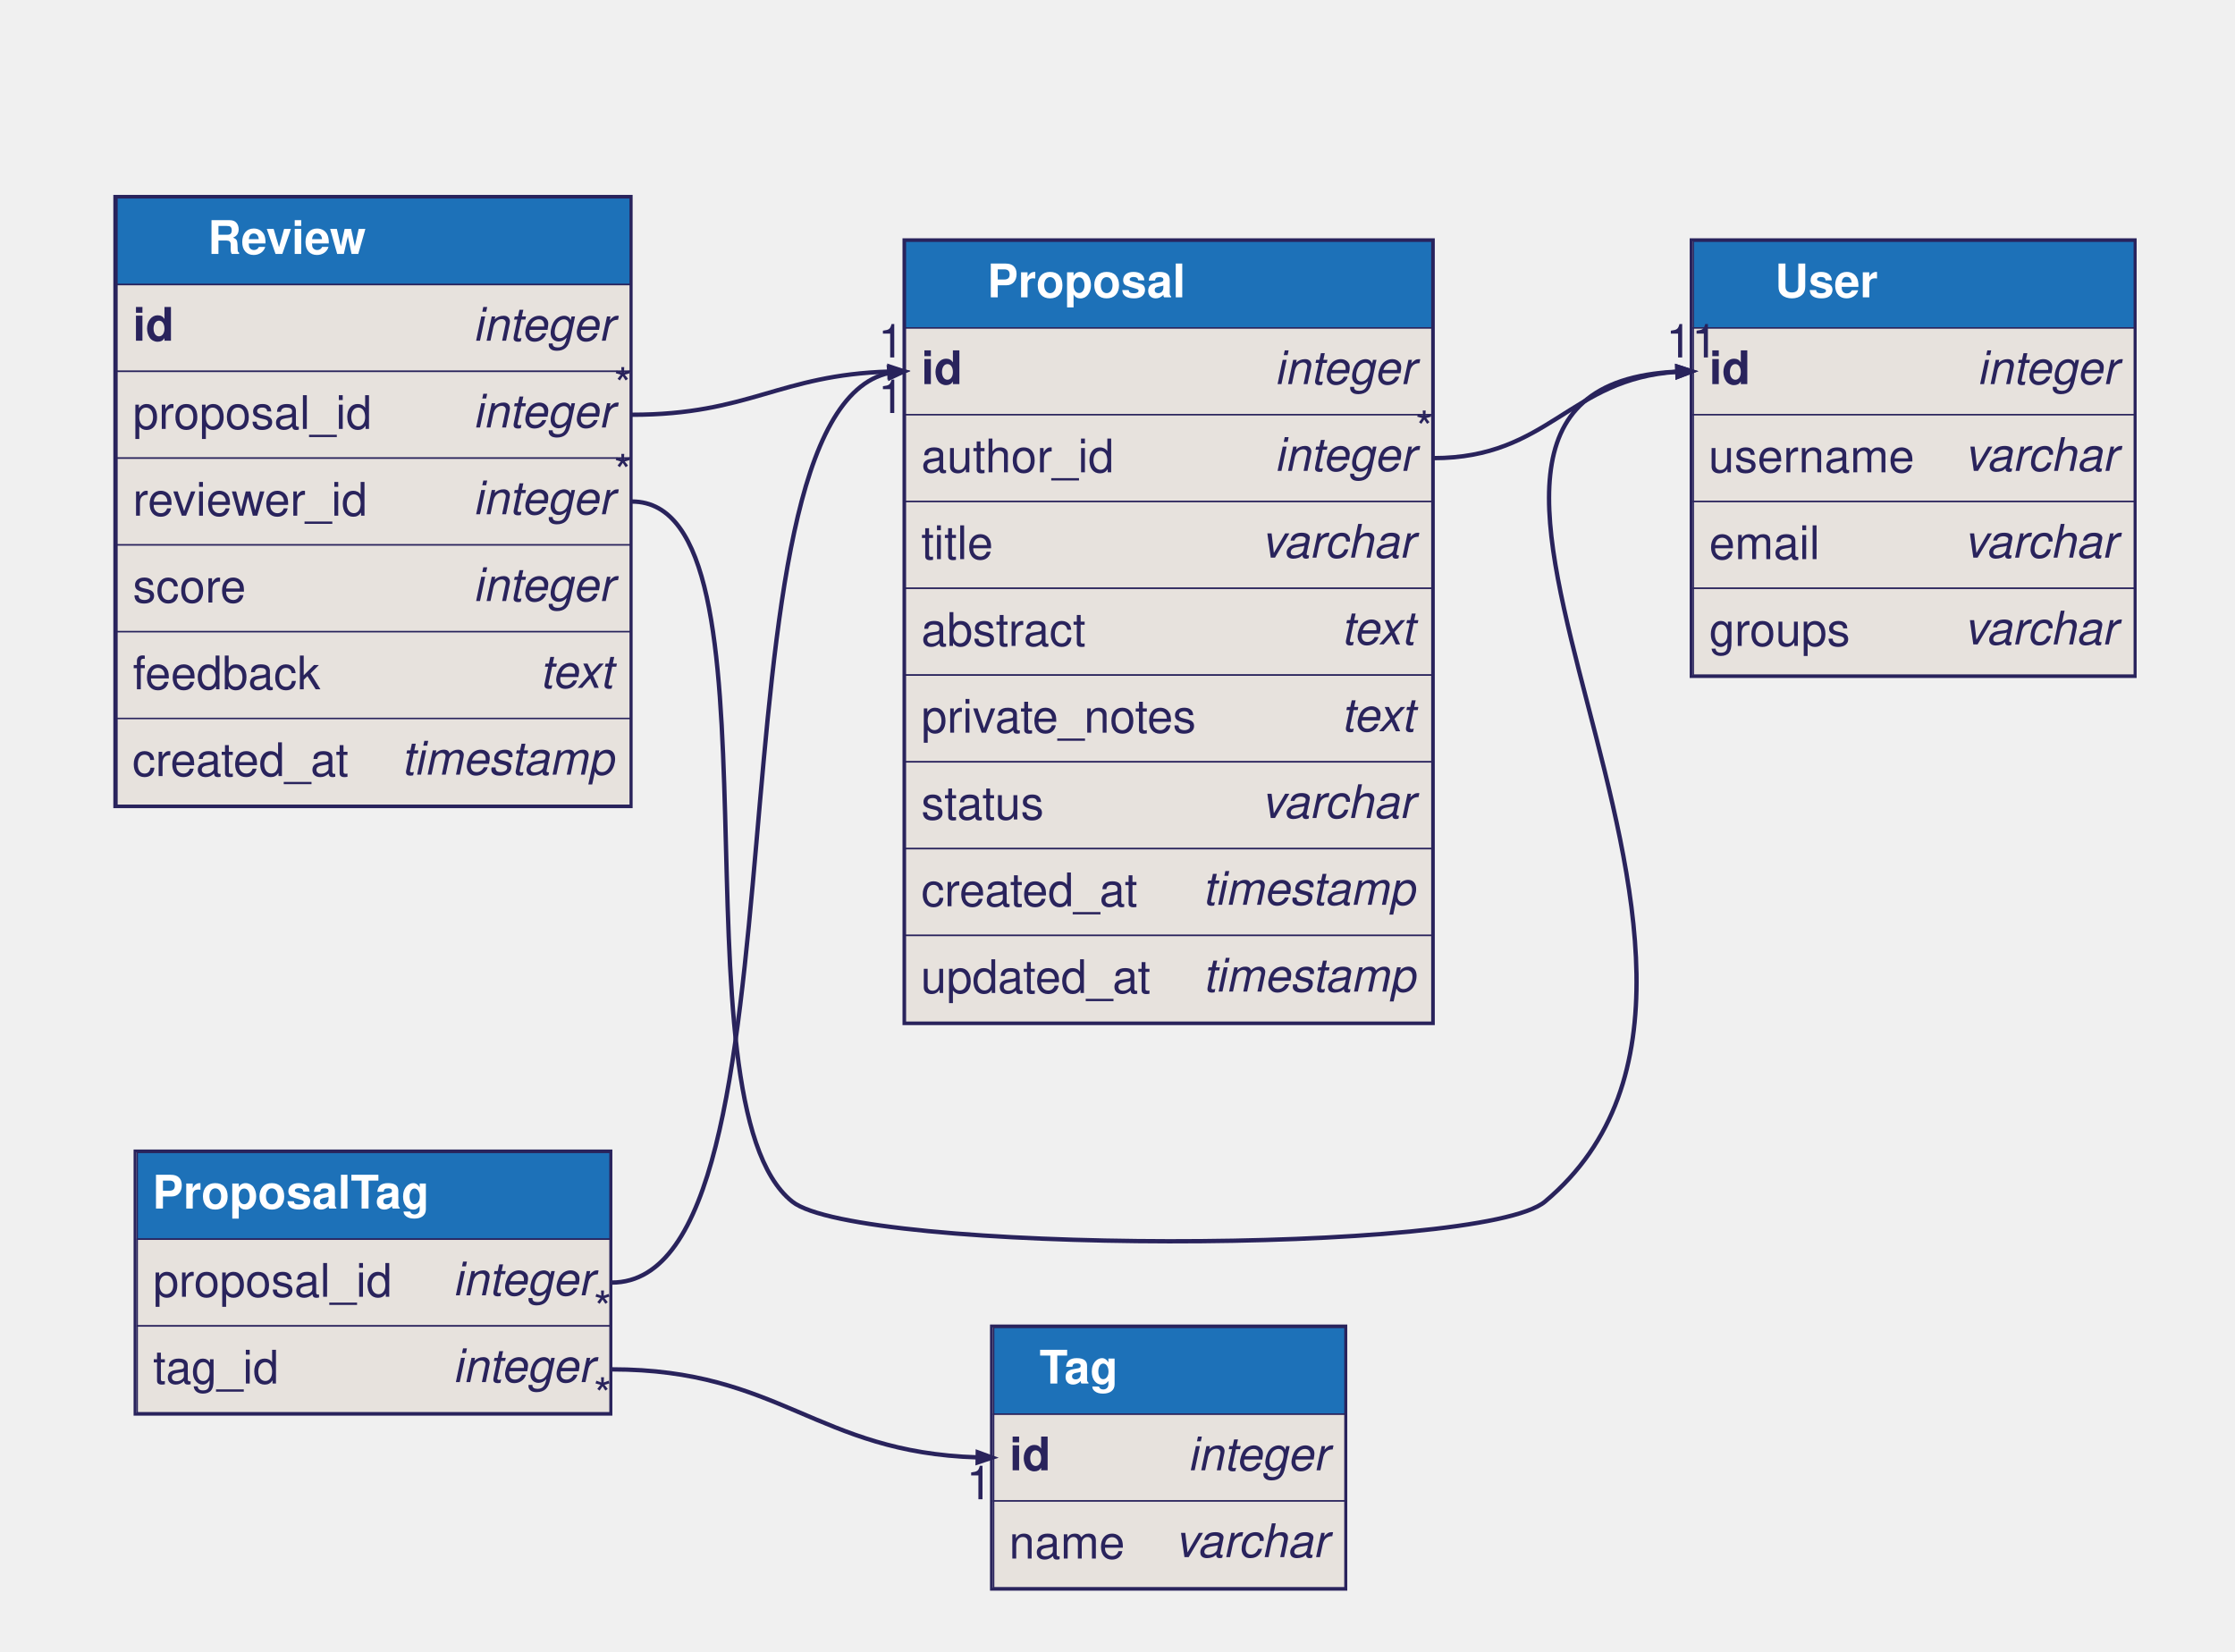
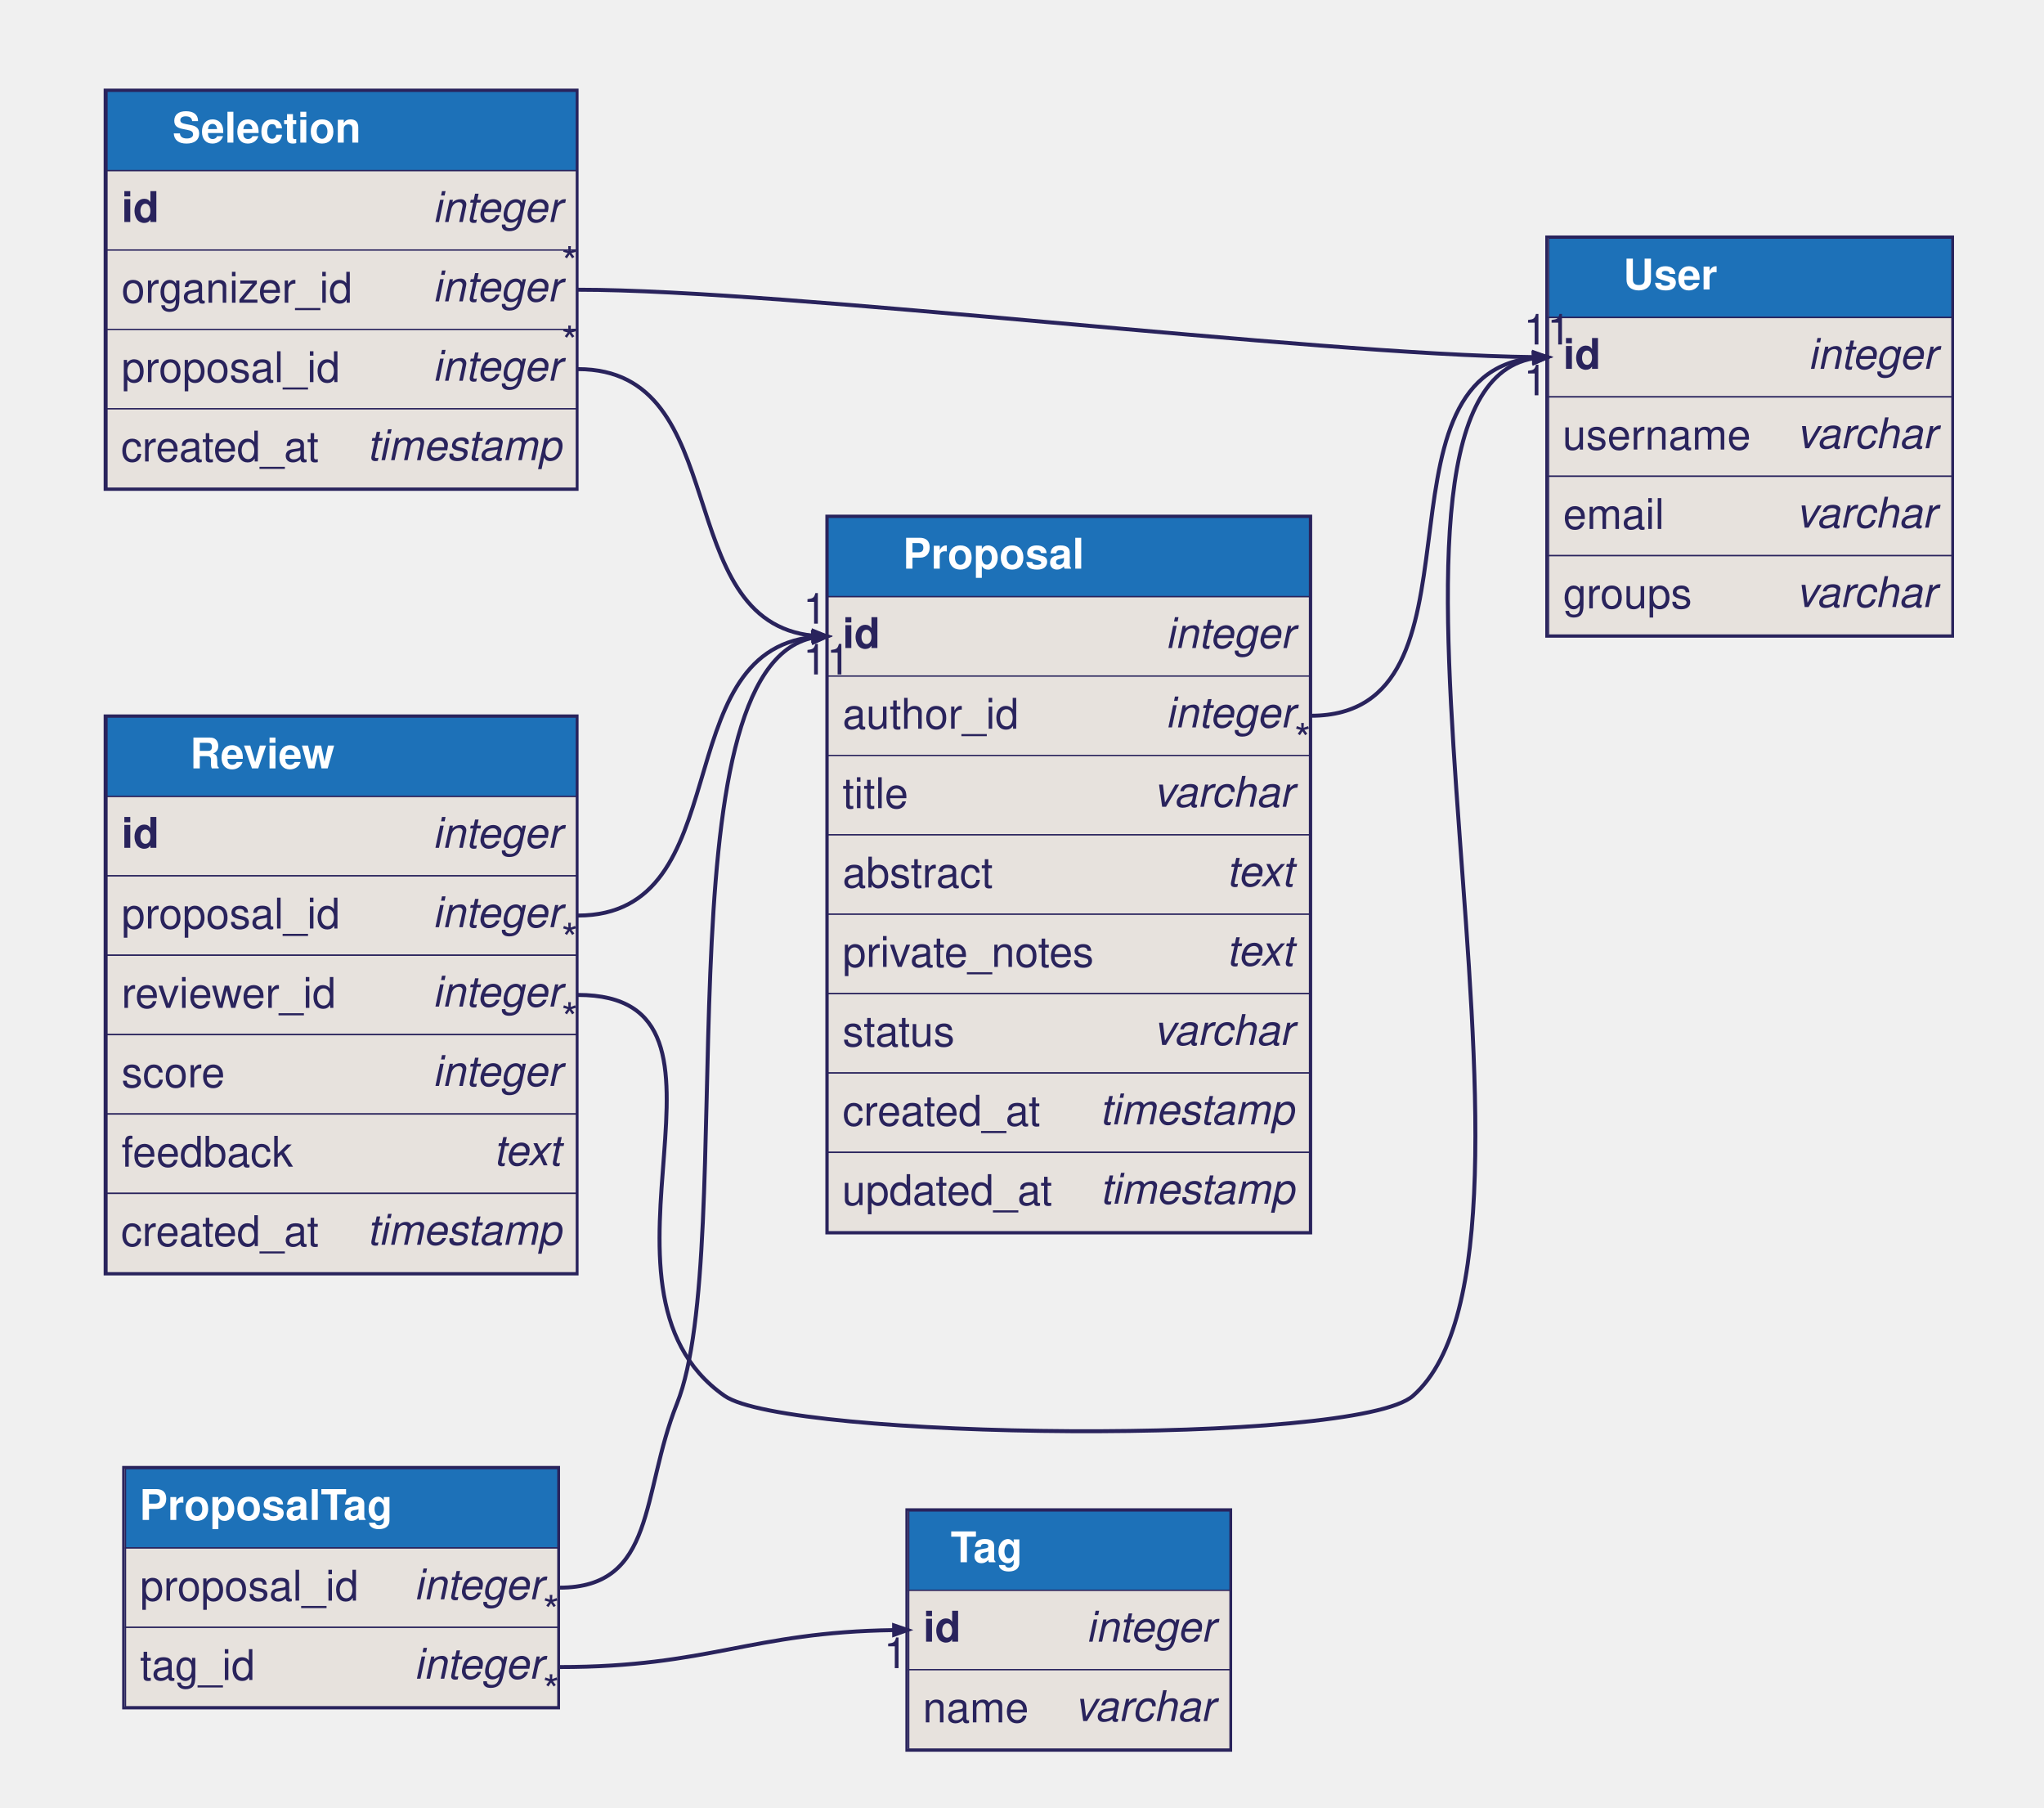
- <svg xmlns="http://www.w3.org/2000/svg" width="1545pt" height="1142pt" viewBox="0.00 0.00 1545.13 1141.62">
-   <g id="graph0" class="graph" transform="scale(1 1) rotate(0) translate(4 1137.62)">
+ <svg xmlns="http://www.w3.org/2000/svg" width="1545pt" height="1366pt" viewBox="0.00 0.00 1545.13 1366.07">
+   <g id="graph0" class="graph" transform="scale(1 1) rotate(0) translate(4 1362.07)">
    <g id="User" class="node">
-       <ellipse fill="none" stroke="black" stroke-width="0" cx="1318.63" cy="-821.11" rx="218.49" ry="214.92" />
-       <polygon fill="#1d71b8" stroke="transparent" points="1166.63,-911.11 1166.63,-971.11 1471.63,-971.11 1471.63,-911.11 1166.63,-911.11" />
-       <polygon fill="none" stroke="#29235c" points="1166.63,-911.11 1166.63,-971.11 1471.63,-971.11 1471.63,-911.11 1166.63,-911.11" />
-       <text text-anchor="start" x="1223.11" y="-932.31" font-family="Helvetica,sans-Serif" font-weight="bold" font-size="32.00" fill="#ffffff">       User       </text>
-       <polygon fill="#e7e2dd" stroke="transparent" points="1166.63,-851.11 1166.63,-911.11 1471.63,-911.11 1471.63,-851.11 1166.63,-851.11" />
-       <polygon fill="none" stroke="#29235c" points="1166.63,-851.11 1166.63,-911.11 1471.63,-911.11 1471.63,-851.11 1166.63,-851.11" />
-       <text text-anchor="start" x="1177.63" y="-872.31" font-family="Helvetica,sans-Serif" font-weight="bold" font-size="32.00" fill="#29235c">id</text>
-       <text text-anchor="start" x="1202.52" y="-872.31" font-family="Helvetica,sans-Serif" font-size="32.00" fill="#29235c">    </text>
-       <text text-anchor="start" x="1362.83" y="-872.31" font-family="Helvetica,sans-Serif" font-style="italic" font-size="32.00" fill="#29235c">integer</text>
-       <polygon fill="#e7e2dd" stroke="transparent" points="1166.63,-791.11 1166.63,-851.11 1471.63,-851.11 1471.63,-791.11 1166.63,-791.11" />
-       <polygon fill="none" stroke="#29235c" points="1166.63,-791.11 1166.63,-851.11 1471.63,-851.11 1471.63,-791.11 1166.63,-791.11" />
-       <text text-anchor="start" x="1177.22" y="-811.31" font-family="Helvetica,sans-Serif" font-size="32.00" fill="#29235c">username    </text>
-       <text text-anchor="start" x="1354.29" y="-812.31" font-family="Helvetica,sans-Serif" font-style="italic" font-size="32.00" fill="#29235c">varchar</text>
-       <polygon fill="#e7e2dd" stroke="transparent" points="1166.63,-731.11 1166.63,-791.11 1471.63,-791.11 1471.63,-731.11 1166.63,-731.11" />
-       <polygon fill="none" stroke="#29235c" points="1166.63,-731.11 1166.63,-791.11 1471.63,-791.11 1471.63,-731.11 1166.63,-731.11" />
-       <text text-anchor="start" x="1177.63" y="-751.31" font-family="Helvetica,sans-Serif" font-size="32.00" fill="#29235c">email    </text>
-       <text text-anchor="start" x="1353.96" y="-752.31" font-family="Helvetica,sans-Serif" font-style="italic" font-size="32.00" fill="#29235c">varchar</text>
-       <polygon fill="#e7e2dd" stroke="transparent" points="1166.63,-671.11 1166.63,-731.11 1471.63,-731.11 1471.63,-671.11 1166.63,-671.11" />
-       <polygon fill="none" stroke="#29235c" points="1166.63,-671.11 1166.63,-731.11 1471.63,-731.11 1471.63,-671.11 1166.63,-671.11" />
-       <text text-anchor="start" x="1177.63" y="-691.31" font-family="Helvetica,sans-Serif" font-size="32.00" fill="#29235c">groups    </text>
-       <text text-anchor="start" x="1353.96" y="-692.31" font-family="Helvetica,sans-Serif" font-style="italic" font-size="32.00" fill="#29235c">varchar</text>
-       <polygon fill="none" stroke="#29235c" stroke-width="2" points="1165.13,-670.11 1165.13,-972.11 1472.13,-972.11 1472.13,-670.11 1165.13,-670.11" />
+       <ellipse fill="none" stroke="black" stroke-width="0" cx="1318.63" cy="-1032.11" rx="218.49" ry="214.92" />
+       <polygon fill="#1d71b8" stroke="transparent" points="1166.63,-1122.11 1166.63,-1182.11 1471.63,-1182.11 1471.63,-1122.11 1166.63,-1122.11" />
+       <polygon fill="none" stroke="#29235c" points="1166.63,-1122.11 1166.63,-1182.11 1471.63,-1182.11 1471.63,-1122.11 1166.63,-1122.11" />
+       <text text-anchor="start" x="1223.11" y="-1143.31" font-family="Helvetica,sans-Serif" font-weight="bold" font-size="32.00" fill="#ffffff">       User       </text>
+       <polygon fill="#e7e2dd" stroke="transparent" points="1166.63,-1062.11 1166.63,-1122.11 1471.63,-1122.11 1471.63,-1062.11 1166.63,-1062.11" />
+       <polygon fill="none" stroke="#29235c" points="1166.63,-1062.11 1166.63,-1122.11 1471.63,-1122.11 1471.63,-1062.11 1166.63,-1062.11" />
+       <text text-anchor="start" x="1177.63" y="-1083.31" font-family="Helvetica,sans-Serif" font-weight="bold" font-size="32.00" fill="#29235c">id</text>
+       <text text-anchor="start" x="1202.52" y="-1083.31" font-family="Helvetica,sans-Serif" font-size="32.00" fill="#29235c">    </text>
+       <text text-anchor="start" x="1362.83" y="-1083.31" font-family="Helvetica,sans-Serif" font-style="italic" font-size="32.00" fill="#29235c">integer</text>
+       <polygon fill="#e7e2dd" stroke="transparent" points="1166.63,-1002.11 1166.63,-1062.11 1471.63,-1062.11 1471.63,-1002.11 1166.63,-1002.11" />
+       <polygon fill="none" stroke="#29235c" points="1166.63,-1002.11 1166.63,-1062.11 1471.63,-1062.11 1471.63,-1002.11 1166.63,-1002.11" />
+       <text text-anchor="start" x="1177.22" y="-1022.31" font-family="Helvetica,sans-Serif" font-size="32.00" fill="#29235c">username    </text>
+       <text text-anchor="start" x="1354.29" y="-1023.31" font-family="Helvetica,sans-Serif" font-style="italic" font-size="32.00" fill="#29235c">varchar</text>
+       <polygon fill="#e7e2dd" stroke="transparent" points="1166.63,-942.11 1166.63,-1002.11 1471.63,-1002.11 1471.63,-942.11 1166.63,-942.11" />
+       <polygon fill="none" stroke="#29235c" points="1166.63,-942.11 1166.63,-1002.11 1471.63,-1002.11 1471.63,-942.11 1166.63,-942.11" />
+       <text text-anchor="start" x="1177.63" y="-962.31" font-family="Helvetica,sans-Serif" font-size="32.00" fill="#29235c">email    </text>
+       <text text-anchor="start" x="1353.96" y="-963.31" font-family="Helvetica,sans-Serif" font-style="italic" font-size="32.00" fill="#29235c">varchar</text>
+       <polygon fill="#e7e2dd" stroke="transparent" points="1166.63,-882.11 1166.63,-942.11 1471.63,-942.11 1471.63,-882.11 1166.63,-882.11" />
+       <polygon fill="none" stroke="#29235c" points="1166.63,-882.11 1166.63,-942.11 1471.63,-942.11 1471.63,-882.11 1166.63,-882.11" />
+       <text text-anchor="start" x="1177.63" y="-902.31" font-family="Helvetica,sans-Serif" font-size="32.00" fill="#29235c">groups    </text>
+       <text text-anchor="start" x="1353.96" y="-903.31" font-family="Helvetica,sans-Serif" font-style="italic" font-size="32.00" fill="#29235c">varchar</text>
+       <polygon fill="none" stroke="#29235c" stroke-width="2" points="1165.13,-881.11 1165.13,-1183.11 1472.13,-1183.11 1472.13,-881.11 1165.13,-881.11" />
    </g>
    <g id="Tag" class="node">
      <ellipse fill="none" stroke="black" stroke-width="0" cx="803.92" cy="-130.11" rx="174.81" ry="130.22" />
      <polygon fill="#1d71b8" stroke="transparent" points="682.92,-160.11 682.92,-220.11 925.92,-220.11 925.92,-160.11 682.92,-160.11" />
      <polygon fill="none" stroke="#29235c" points="682.92,-160.11 682.92,-220.11 925.92,-220.11 925.92,-160.11 682.92,-160.11" />
      <text text-anchor="start" x="714.61" y="-181.31" font-family="Helvetica,sans-Serif" font-weight="bold" font-size="32.00" fill="#ffffff">       Tag       </text>
      <polygon fill="#e7e2dd" stroke="transparent" points="682.92,-100.11 682.92,-160.11 925.92,-160.11 925.92,-100.11 682.92,-100.11" />
      <polygon fill="none" stroke="#29235c" points="682.92,-100.11 682.92,-160.11 925.92,-160.11 925.92,-100.11 682.92,-100.11" />
      <text text-anchor="start" x="693.92" y="-121.31" font-family="Helvetica,sans-Serif" font-weight="bold" font-size="32.00" fill="#29235c">id</text>
      <text text-anchor="start" x="718.81" y="-121.31" font-family="Helvetica,sans-Serif" font-size="32.00" fill="#29235c">    </text>
      <text text-anchor="start" x="817.12" y="-121.31" font-family="Helvetica,sans-Serif" font-style="italic" font-size="32.00" fill="#29235c">integer</text>
      <polygon fill="#e7e2dd" stroke="transparent" points="682.92,-40.11 682.92,-100.11 925.92,-100.11 925.92,-40.11 682.92,-40.11" />
      <polygon fill="none" stroke="#29235c" points="682.92,-40.11 682.92,-100.11 925.92,-100.11 925.92,-40.11 682.92,-40.11" />
      <text text-anchor="start" x="693.62" y="-60.31" font-family="Helvetica,sans-Serif" font-size="32.00" fill="#29235c">name    </text>
      <text text-anchor="start" x="808.58" y="-61.31" font-family="Helvetica,sans-Serif" font-style="italic" font-size="32.00" fill="#29235c">varchar</text>
      <polygon fill="none" stroke="#29235c" stroke-width="2" points="681.42,-39.11 681.42,-221.11 926.42,-221.11 926.42,-39.11 681.42,-39.11" />
    </g>
    <g id="Proposal" class="node">
      <ellipse fill="none" stroke="black" stroke-width="0" cx="803.92" cy="-701.11" rx="260.43" ry="384.83" />
      <polygon fill="#1d71b8" stroke="transparent" points="621.92,-911.11 621.92,-971.11 985.92,-971.11 985.92,-911.11 621.92,-911.11" />
      <polygon fill="none" stroke="#29235c" points="621.92,-911.11 621.92,-971.11 985.92,-971.11 985.92,-911.11 621.92,-911.11" />
      <text text-anchor="start" x="678.54" y="-932.31" font-family="Helvetica,sans-Serif" font-weight="bold" font-size="32.00" fill="#ffffff">       Proposal       </text>
      <polygon fill="#e7e2dd" stroke="transparent" points="621.92,-851.11 621.92,-911.11 985.92,-911.11 985.92,-851.11 621.92,-851.11" />
      <polygon fill="none" stroke="#29235c" points="621.92,-851.11 621.92,-911.11 985.92,-911.11 985.92,-851.11 621.92,-851.11" />
      <text text-anchor="start" x="632.92" y="-872.31" font-family="Helvetica,sans-Serif" font-weight="bold" font-size="32.00" fill="#29235c">id</text>
      <text text-anchor="start" x="657.81" y="-872.31" font-family="Helvetica,sans-Serif" font-size="32.00" fill="#29235c">    </text>
      <text text-anchor="start" x="877.12" y="-872.31" font-family="Helvetica,sans-Serif" font-style="italic" font-size="32.00" fill="#29235c">integer</text>
      <polygon fill="#e7e2dd" stroke="transparent" points="621.92,-791.11 621.92,-851.11 985.92,-851.11 985.92,-791.11 621.92,-791.11" />
      <polygon fill="none" stroke="#29235c" points="621.92,-791.11 621.92,-851.11 985.92,-851.11 985.92,-791.11 621.92,-791.11" />
      <text text-anchor="start" x="632.92" y="-811.31" font-family="Helvetica,sans-Serif" font-size="32.00" fill="#29235c">author_id    </text>
      <text text-anchor="start" x="877.12" y="-812.31" font-family="Helvetica,sans-Serif" font-style="italic" font-size="32.00" fill="#29235c">integer</text>
      <polygon fill="#e7e2dd" stroke="transparent" points="621.92,-731.11 621.92,-791.11 985.92,-791.11 985.92,-731.11 621.92,-731.11" />
      <polygon fill="none" stroke="#29235c" points="621.92,-731.11 621.92,-791.11 985.92,-791.11 985.92,-731.11 621.92,-731.11" />
      <text text-anchor="start" x="632.92" y="-751.31" font-family="Helvetica,sans-Serif" font-size="32.00" fill="#29235c">title    </text>
      <text text-anchor="start" x="868.25" y="-752.31" font-family="Helvetica,sans-Serif" font-style="italic" font-size="32.00" fill="#29235c">varchar</text>
      <polygon fill="#e7e2dd" stroke="transparent" points="621.92,-671.11 621.92,-731.11 985.92,-731.11 985.92,-671.11 621.92,-671.11" />
      <polygon fill="none" stroke="#29235c" points="621.92,-671.11 621.92,-731.11 985.92,-731.11 985.92,-671.11 621.92,-671.11" />
      <text text-anchor="start" x="632.92" y="-691.31" font-family="Helvetica,sans-Serif" font-size="32.00" fill="#29235c">abstract    </text>
      <text text-anchor="start" x="923.34" y="-692.31" font-family="Helvetica,sans-Serif" font-style="italic" font-size="32.00" fill="#29235c">text</text>
      <polygon fill="#e7e2dd" stroke="transparent" points="621.92,-611.11 621.92,-671.11 985.92,-671.11 985.92,-611.11 621.92,-611.11" />
      <polygon fill="none" stroke="#29235c" points="621.92,-611.11 621.92,-671.11 985.92,-671.11 985.92,-611.11 621.92,-611.11" />
      <text text-anchor="start" x="632.92" y="-631.31" font-family="Helvetica,sans-Serif" font-size="32.00" fill="#29235c">private_notes    </text>
      <text text-anchor="start" x="923.34" y="-632.31" font-family="Helvetica,sans-Serif" font-style="italic" font-size="32.00" fill="#29235c">text</text>
      <polygon fill="#e7e2dd" stroke="transparent" points="621.92,-551.11 621.92,-611.11 985.92,-611.11 985.92,-551.11 621.92,-551.11" />
      <polygon fill="none" stroke="#29235c" points="621.92,-551.11 621.92,-611.11 985.92,-611.11 985.92,-551.11 621.92,-551.11" />
      <text text-anchor="start" x="632.92" y="-571.31" font-family="Helvetica,sans-Serif" font-size="32.00" fill="#29235c">status    </text>
      <text text-anchor="start" x="868.25" y="-572.31" font-family="Helvetica,sans-Serif" font-style="italic" font-size="32.00" fill="#29235c">varchar</text>
      <polygon fill="#e7e2dd" stroke="transparent" points="621.92,-491.11 621.92,-551.11 985.92,-551.11 985.92,-491.11 621.92,-491.11" />
      <polygon fill="none" stroke="#29235c" points="621.92,-491.11 621.92,-551.11 985.92,-551.11 985.92,-491.11 621.92,-491.11" />
      <text text-anchor="start" x="632.92" y="-511.31" font-family="Helvetica,sans-Serif" font-size="32.00" fill="#29235c">created_at    </text>
      <text text-anchor="start" x="827.36" y="-512.31" font-family="Helvetica,sans-Serif" font-style="italic" font-size="32.00" fill="#29235c">timestamp</text>
      <polygon fill="#e7e2dd" stroke="transparent" points="621.92,-431.11 621.92,-491.11 985.92,-491.11 985.92,-431.11 621.92,-431.11" />
      <polygon fill="none" stroke="#29235c" points="621.92,-431.11 621.92,-491.11 985.92,-491.11 985.92,-431.11 621.92,-431.11" />
      <text text-anchor="start" x="632.58" y="-451.31" font-family="Helvetica,sans-Serif" font-size="32.00" fill="#29235c">updated_at    </text>
      <text text-anchor="start" x="827.64" y="-452.31" font-family="Helvetica,sans-Serif" font-style="italic" font-size="32.00" fill="#29235c">timestamp</text>
      <polygon fill="none" stroke="#29235c" stroke-width="2" points="620.92,-430.11 620.92,-972.11 986.92,-972.11 986.92,-430.11 620.92,-430.11" />
    </g>
    <g id="edge2" class="edge">
-       <path fill="none" stroke="#29235c" stroke-width="3" d="M986.92,-821.11C1067.1,-821.11 1080.75,-876.06 1155.22,-880.78" />
-       <polygon fill="#29235c" stroke="#29235c" stroke-width="3" points="1155.53,-884.3 1165.63,-881.11 1155.74,-877.3 1155.53,-884.3" />
-       <text text-anchor="middle" x="1156.73" y="-890.71" font-family="Helvetica,sans-Serif" font-size="32.00" fill="#29235c">1</text>
-       <text text-anchor="middle" x="980.7" y="-830.71" font-family="Helvetica,sans-Serif" font-size="32.00" fill="#29235c">*</text>
+       <path fill="none" stroke="#29235c" stroke-width="3" d="M986.92,-821.11C1127.67,-821.11 1026.57,-1079.04 1155.51,-1091.63" />
+       <polygon fill="#29235c" stroke="#29235c" stroke-width="3" points="1155.48,-1095.13 1165.63,-1092.11 1155.81,-1088.14 1155.48,-1095.13" />
+       <text text-anchor="middle" x="1156.73" y="-1101.71" font-family="Helvetica,sans-Serif" font-size="32.00" fill="#29235c">1</text>
+       <text text-anchor="middle" x="980.7" y="-792.31" font-family="Helvetica,sans-Serif" font-size="32.00" fill="#29235c">*</text>
    </g>
    <g id="ProposalTag" class="node">
-       <ellipse fill="none" stroke="black" stroke-width="0" cx="253.85" cy="-251.11" rx="234.1" ry="130.22" />
-       <polygon fill="#1d71b8" stroke="transparent" points="90.85,-281.11 90.85,-341.11 417.85,-341.11 417.85,-281.11 90.85,-281.11" />
-       <polygon fill="none" stroke="#29235c" points="90.85,-281.11 90.85,-341.11 417.85,-341.11 417.85,-281.11 90.85,-281.11" />
-       <text text-anchor="start" x="101.41" y="-302.31" font-family="Helvetica,sans-Serif" font-weight="bold" font-size="32.00" fill="#ffffff">       ProposalTag       </text>
-       <polygon fill="#e7e2dd" stroke="transparent" points="90.85,-221.11 90.85,-281.11 417.85,-281.11 417.85,-221.11 90.85,-221.11" />
-       <polygon fill="none" stroke="#29235c" points="90.85,-221.11 90.85,-281.11 417.85,-281.11 417.85,-221.11 90.85,-221.11" />
-       <text text-anchor="start" x="101.85" y="-241.31" font-family="Helvetica,sans-Serif" font-size="32.00" fill="#29235c">proposal_id    </text>
-       <text text-anchor="start" x="309.05" y="-242.31" font-family="Helvetica,sans-Serif" font-style="italic" font-size="32.00" fill="#29235c">integer</text>
-       <polygon fill="#e7e2dd" stroke="transparent" points="90.85,-161.11 90.85,-221.11 417.85,-221.11 417.85,-161.11 90.85,-161.11" />
-       <polygon fill="none" stroke="#29235c" points="90.85,-161.11 90.85,-221.11 417.85,-221.11 417.85,-161.11 90.85,-161.11" />
-       <text text-anchor="start" x="101.85" y="-181.31" font-family="Helvetica,sans-Serif" font-size="32.00" fill="#29235c">tag_id    </text>
-       <text text-anchor="start" x="309.05" y="-182.31" font-family="Helvetica,sans-Serif" font-style="italic" font-size="32.00" fill="#29235c">integer</text>
-       <polygon fill="none" stroke="#29235c" stroke-width="2" points="89.35,-160.11 89.35,-342.11 418.35,-342.11 418.35,-160.11 89.35,-160.11" />
+       <ellipse fill="none" stroke="black" stroke-width="0" cx="253.85" cy="-162.11" rx="234.1" ry="130.22" />
+       <polygon fill="#1d71b8" stroke="transparent" points="90.85,-192.11 90.85,-252.11 417.85,-252.11 417.85,-192.11 90.85,-192.11" />
+       <polygon fill="none" stroke="#29235c" points="90.85,-192.11 90.85,-252.11 417.85,-252.11 417.85,-192.11 90.85,-192.11" />
+       <text text-anchor="start" x="101.41" y="-213.31" font-family="Helvetica,sans-Serif" font-weight="bold" font-size="32.00" fill="#ffffff">       ProposalTag       </text>
+       <polygon fill="#e7e2dd" stroke="transparent" points="90.85,-132.11 90.85,-192.11 417.85,-192.11 417.85,-132.11 90.85,-132.11" />
+       <polygon fill="none" stroke="#29235c" points="90.85,-132.11 90.85,-192.11 417.85,-192.11 417.85,-132.11 90.85,-132.11" />
+       <text text-anchor="start" x="101.85" y="-152.31" font-family="Helvetica,sans-Serif" font-size="32.00" fill="#29235c">proposal_id    </text>
+       <text text-anchor="start" x="309.05" y="-153.31" font-family="Helvetica,sans-Serif" font-style="italic" font-size="32.00" fill="#29235c">integer</text>
+       <polygon fill="#e7e2dd" stroke="transparent" points="90.85,-72.11 90.85,-132.11 417.85,-132.11 417.85,-72.11 90.85,-72.11" />
+       <polygon fill="none" stroke="#29235c" points="90.85,-72.11 90.85,-132.11 417.85,-132.11 417.85,-72.11 90.85,-72.11" />
+       <text text-anchor="start" x="101.85" y="-92.31" font-family="Helvetica,sans-Serif" font-size="32.00" fill="#29235c">tag_id    </text>
+       <text text-anchor="start" x="309.05" y="-93.31" font-family="Helvetica,sans-Serif" font-style="italic" font-size="32.00" fill="#29235c">integer</text>
+       <polygon fill="none" stroke="#29235c" stroke-width="2" points="89.35,-71.11 89.35,-253.11 418.35,-253.11 418.35,-71.11 89.35,-71.11" />
    </g>
    <g id="edge6" class="edge">
-       <path fill="none" stroke="#29235c" stroke-width="3" d="M418.85,-191.11C535.36,-191.11 560.46,-133.63 671.61,-130.26" />
-       <polygon fill="#29235c" stroke="#29235c" stroke-width="3" points="671.97,-133.76 681.92,-130.11 671.87,-126.76 671.97,-133.76" />
+       <path fill="none" stroke="#29235c" stroke-width="3" d="M418.85,-102.11C532.99,-102.11 562.63,-128.49 671.81,-130.04" />
+       <polygon fill="#29235c" stroke="#29235c" stroke-width="3" points="671.89,-133.54 681.92,-130.11 671.94,-126.54 671.89,-133.54" />
      <text text-anchor="middle" x="673.02" y="-101.31" font-family="Helvetica,sans-Serif" font-size="32.00" fill="#29235c">1</text>
-       <text text-anchor="middle" x="412.63" y="-162.31" font-family="Helvetica,sans-Serif" font-size="32.00" fill="#29235c">*</text>
+       <text text-anchor="middle" x="412.63" y="-73.31" font-family="Helvetica,sans-Serif" font-size="32.00" fill="#29235c">*</text>
    </g>
    <g id="edge4" class="edge">
-       <path fill="none" stroke="#29235c" stroke-width="3" d="M418.85,-251.11C562.43,-251.11 478.07,-851.92 610.97,-880.09" />
-       <polygon fill="#29235c" stroke="#29235c" stroke-width="3" points="610.61,-883.57 620.92,-881.11 611.33,-876.6 610.61,-883.57" />
-       <text text-anchor="middle" x="612.02" y="-890.71" font-family="Helvetica,sans-Serif" font-size="32.00" fill="#29235c">1</text>
-       <text text-anchor="middle" x="412.63" y="-222.31" font-family="Helvetica,sans-Serif" font-size="32.00" fill="#29235c">*</text>
+       <path fill="none" stroke="#29235c" stroke-width="3" d="M418.85,-162.11C492.17,-162.11 480.45,-233.04 507.7,-301.11 555.22,-419.81 493.04,-857.18 610.94,-880.17" />
+       <polygon fill="#29235c" stroke="#29235c" stroke-width="3" points="610.63,-883.65 620.92,-881.11 611.29,-876.68 610.63,-883.65" />
+       <text text-anchor="middle" x="612.02" y="-852.31" font-family="Helvetica,sans-Serif" font-size="32.00" fill="#29235c">1</text>
+       <text text-anchor="middle" x="412.63" y="-133.31" font-family="Helvetica,sans-Serif" font-size="32.00" fill="#29235c">*</text>
    </g>
    <g id="Review" class="node">
-       <ellipse fill="none" stroke="black" stroke-width="0" cx="253.85" cy="-791.11" rx="253.7" ry="299.63" />
-       <polygon fill="#1d71b8" stroke="transparent" points="76.85,-941.11 76.85,-1001.11 431.85,-1001.11 431.85,-941.11 76.85,-941.11" />
-       <polygon fill="none" stroke="#29235c" points="76.85,-941.11 76.85,-1001.11 431.85,-1001.11 431.85,-941.11 76.85,-941.11" />
-       <text text-anchor="start" x="139.66" y="-962.31" font-family="Helvetica,sans-Serif" font-weight="bold" font-size="32.00" fill="#ffffff">       Review       </text>
-       <polygon fill="#e7e2dd" stroke="transparent" points="76.85,-881.11 76.85,-941.11 431.85,-941.11 431.85,-881.11 76.85,-881.11" />
-       <polygon fill="none" stroke="#29235c" points="76.85,-881.11 76.85,-941.11 431.85,-941.11 431.85,-881.11 76.85,-881.11" />
-       <text text-anchor="start" x="87.85" y="-902.31" font-family="Helvetica,sans-Serif" font-weight="bold" font-size="32.00" fill="#29235c">id</text>
-       <text text-anchor="start" x="112.74" y="-902.31" font-family="Helvetica,sans-Serif" font-size="32.00" fill="#29235c">    </text>
-       <text text-anchor="start" x="323.05" y="-902.31" font-family="Helvetica,sans-Serif" font-style="italic" font-size="32.00" fill="#29235c">integer</text>
-       <polygon fill="#e7e2dd" stroke="transparent" points="76.85,-821.11 76.85,-881.11 431.85,-881.11 431.85,-821.11 76.85,-821.11" />
-       <polygon fill="none" stroke="#29235c" points="76.85,-821.11 76.85,-881.11 431.85,-881.11 431.85,-821.11 76.85,-821.11" />
-       <text text-anchor="start" x="87.85" y="-841.31" font-family="Helvetica,sans-Serif" font-size="32.00" fill="#29235c">proposal_id    </text>
-       <text text-anchor="start" x="323.05" y="-842.31" font-family="Helvetica,sans-Serif" font-style="italic" font-size="32.00" fill="#29235c">integer</text>
-       <polygon fill="#e7e2dd" stroke="transparent" points="76.85,-761.11 76.85,-821.11 431.85,-821.11 431.85,-761.11 76.85,-761.11" />
-       <polygon fill="none" stroke="#29235c" points="76.85,-761.11 76.85,-821.11 431.85,-821.11 431.85,-761.11 76.85,-761.11" />
-       <text text-anchor="start" x="87.85" y="-781.31" font-family="Helvetica,sans-Serif" font-size="32.00" fill="#29235c">reviewer_id    </text>
-       <text text-anchor="start" x="323.05" y="-782.31" font-family="Helvetica,sans-Serif" font-style="italic" font-size="32.00" fill="#29235c">integer</text>
-       <polygon fill="#e7e2dd" stroke="transparent" points="76.85,-701.11 76.85,-761.11 431.85,-761.11 431.85,-701.11 76.85,-701.11" />
-       <polygon fill="none" stroke="#29235c" points="76.85,-701.11 76.85,-761.11 431.85,-761.11 431.85,-701.11 76.85,-701.11" />
-       <text text-anchor="start" x="87.85" y="-721.31" font-family="Helvetica,sans-Serif" font-size="32.00" fill="#29235c">score    </text>
-       <text text-anchor="start" x="323.05" y="-722.31" font-family="Helvetica,sans-Serif" font-style="italic" font-size="32.00" fill="#29235c">integer</text>
-       <polygon fill="#e7e2dd" stroke="transparent" points="76.85,-641.11 76.85,-701.11 431.85,-701.11 431.85,-641.11 76.85,-641.11" />
-       <polygon fill="none" stroke="#29235c" points="76.85,-641.11 76.85,-701.11 431.85,-701.11 431.85,-641.11 76.85,-641.11" />
-       <text text-anchor="start" x="87.85" y="-661.31" font-family="Helvetica,sans-Serif" font-size="32.00" fill="#29235c">feedback    </text>
-       <text text-anchor="start" x="369.28" y="-662.31" font-family="Helvetica,sans-Serif" font-style="italic" font-size="32.00" fill="#29235c">text</text>
-       <polygon fill="#e7e2dd" stroke="transparent" points="76.85,-581.11 76.85,-641.11 431.85,-641.11 431.85,-581.11 76.85,-581.11" />
-       <polygon fill="none" stroke="#29235c" points="76.85,-581.11 76.85,-641.11 431.85,-641.11 431.85,-581.11 76.85,-581.11" />
-       <text text-anchor="start" x="87.48" y="-601.31" font-family="Helvetica,sans-Serif" font-size="32.00" fill="#29235c">created_at    </text>
-       <text text-anchor="start" x="273.57" y="-602.31" font-family="Helvetica,sans-Serif" font-style="italic" font-size="32.00" fill="#29235c">timestamp</text>
-       <polygon fill="none" stroke="#29235c" stroke-width="2" points="75.35,-580.11 75.35,-1002.11 432.35,-1002.11 432.35,-580.11 75.35,-580.11" />
+       <ellipse fill="none" stroke="black" stroke-width="0" cx="253.85" cy="-610.11" rx="253.7" ry="299.63" />
+       <polygon fill="#1d71b8" stroke="transparent" points="76.85,-760.11 76.85,-820.11 431.85,-820.11 431.85,-760.11 76.85,-760.11" />
+       <polygon fill="none" stroke="#29235c" points="76.85,-760.11 76.85,-820.11 431.85,-820.11 431.85,-760.11 76.85,-760.11" />
+       <text text-anchor="start" x="139.66" y="-781.31" font-family="Helvetica,sans-Serif" font-weight="bold" font-size="32.00" fill="#ffffff">       Review       </text>
+       <polygon fill="#e7e2dd" stroke="transparent" points="76.85,-700.11 76.85,-760.11 431.85,-760.11 431.85,-700.11 76.85,-700.11" />
+       <polygon fill="none" stroke="#29235c" points="76.85,-700.11 76.85,-760.11 431.85,-760.11 431.85,-700.11 76.85,-700.11" />
+       <text text-anchor="start" x="87.85" y="-721.31" font-family="Helvetica,sans-Serif" font-weight="bold" font-size="32.00" fill="#29235c">id</text>
+       <text text-anchor="start" x="112.74" y="-721.31" font-family="Helvetica,sans-Serif" font-size="32.00" fill="#29235c">    </text>
+       <text text-anchor="start" x="323.05" y="-721.31" font-family="Helvetica,sans-Serif" font-style="italic" font-size="32.00" fill="#29235c">integer</text>
+       <polygon fill="#e7e2dd" stroke="transparent" points="76.85,-640.11 76.85,-700.11 431.85,-700.11 431.85,-640.11 76.85,-640.11" />
+       <polygon fill="none" stroke="#29235c" points="76.85,-640.11 76.85,-700.11 431.85,-700.11 431.85,-640.11 76.85,-640.11" />
+       <text text-anchor="start" x="87.85" y="-660.31" font-family="Helvetica,sans-Serif" font-size="32.00" fill="#29235c">proposal_id    </text>
+       <text text-anchor="start" x="323.05" y="-661.31" font-family="Helvetica,sans-Serif" font-style="italic" font-size="32.00" fill="#29235c">integer</text>
+       <polygon fill="#e7e2dd" stroke="transparent" points="76.85,-580.11 76.85,-640.11 431.85,-640.11 431.85,-580.11 76.85,-580.11" />
+       <polygon fill="none" stroke="#29235c" points="76.85,-580.11 76.85,-640.11 431.85,-640.11 431.85,-580.11 76.85,-580.11" />
+       <text text-anchor="start" x="87.85" y="-600.31" font-family="Helvetica,sans-Serif" font-size="32.00" fill="#29235c">reviewer_id    </text>
+       <text text-anchor="start" x="323.05" y="-601.31" font-family="Helvetica,sans-Serif" font-style="italic" font-size="32.00" fill="#29235c">integer</text>
+       <polygon fill="#e7e2dd" stroke="transparent" points="76.85,-520.11 76.85,-580.11 431.85,-580.11 431.85,-520.11 76.85,-520.11" />
+       <polygon fill="none" stroke="#29235c" points="76.85,-520.11 76.85,-580.11 431.85,-580.11 431.85,-520.11 76.85,-520.11" />
+       <text text-anchor="start" x="87.85" y="-540.31" font-family="Helvetica,sans-Serif" font-size="32.00" fill="#29235c">score    </text>
+       <text text-anchor="start" x="323.05" y="-541.31" font-family="Helvetica,sans-Serif" font-style="italic" font-size="32.00" fill="#29235c">integer</text>
+       <polygon fill="#e7e2dd" stroke="transparent" points="76.85,-460.11 76.85,-520.11 431.85,-520.11 431.85,-460.11 76.85,-460.11" />
+       <polygon fill="none" stroke="#29235c" points="76.85,-460.11 76.85,-520.11 431.85,-520.11 431.85,-460.11 76.85,-460.11" />
+       <text text-anchor="start" x="87.85" y="-480.31" font-family="Helvetica,sans-Serif" font-size="32.00" fill="#29235c">feedback    </text>
+       <text text-anchor="start" x="369.28" y="-481.31" font-family="Helvetica,sans-Serif" font-style="italic" font-size="32.00" fill="#29235c">text</text>
+       <polygon fill="#e7e2dd" stroke="transparent" points="76.85,-400.11 76.85,-460.11 431.85,-460.11 431.85,-400.11 76.85,-400.11" />
+       <polygon fill="none" stroke="#29235c" points="76.85,-400.11 76.85,-460.11 431.85,-460.11 431.85,-400.11 76.85,-400.11" />
+       <text text-anchor="start" x="87.48" y="-420.31" font-family="Helvetica,sans-Serif" font-size="32.00" fill="#29235c">created_at    </text>
+       <text text-anchor="start" x="273.57" y="-421.31" font-family="Helvetica,sans-Serif" font-style="italic" font-size="32.00" fill="#29235c">timestamp</text>
+       <polygon fill="none" stroke="#29235c" stroke-width="2" points="75.35,-399.11 75.35,-821.11 432.35,-821.11 432.35,-399.11 75.35,-399.11" />
    </g>
    <g id="edge10" class="edge">
-       <path fill="none" stroke="#29235c" stroke-width="3" d="M432.85,-791.11C543.19,-791.11 457.41,-375.87 543.7,-307.11 588.93,-271.07 1019.83,-269.95 1064.13,-307.11 1259.92,-471.31 916.19,-870.01 1155.35,-880.88" />
-       <polygon fill="#29235c" stroke="#29235c" stroke-width="3" points="1155.55,-884.39 1165.63,-881.11 1155.71,-877.39 1155.55,-884.39" />
-       <text text-anchor="middle" x="1174.52" y="-890.71" font-family="Helvetica,sans-Serif" font-size="32.00" fill="#29235c">1</text>
-       <text text-anchor="middle" x="426.63" y="-800.71" font-family="Helvetica,sans-Serif" font-size="32.00" fill="#29235c">*</text>
+       <path fill="none" stroke="#29235c" stroke-width="3" d="M432.85,-610.11C576.25,-610.11 426.17,-389.26 543.7,-307.11 591.1,-273.98 1020.7,-268.93 1064.13,-307.11 1193.54,-420.86 998.06,-1064.91 1155.28,-1091.27" />
+       <polygon fill="#29235c" stroke="#29235c" stroke-width="3" points="1155.38,-1094.79 1165.63,-1092.11 1155.94,-1087.82 1155.38,-1094.79" />
+       <text text-anchor="middle" x="1174.52" y="-1101.71" font-family="Helvetica,sans-Serif" font-size="32.00" fill="#29235c">1</text>
+       <text text-anchor="middle" x="426.63" y="-581.31" font-family="Helvetica,sans-Serif" font-size="32.00" fill="#29235c">*</text>
    </g>
    <g id="edge8" class="edge">
-       <path fill="none" stroke="#29235c" stroke-width="3" d="M432.85,-851.11C514.02,-851.11 534.62,-878.7 610.83,-880.96" />
-       <polygon fill="#29235c" stroke="#29235c" stroke-width="3" points="610.87,-884.46 620.92,-881.11 610.97,-877.46 610.87,-884.46" />
-       <text text-anchor="middle" x="612.02" y="-852.31" font-family="Helvetica,sans-Serif" font-size="32.00" fill="#29235c">1</text>
-       <text text-anchor="middle" x="426.63" y="-860.71" font-family="Helvetica,sans-Serif" font-size="32.00" fill="#29235c">*</text>
+       <path fill="none" stroke="#29235c" stroke-width="3" d="M432.85,-670.11C554.92,-670.11 498.72,-869.33 610.69,-880.61" />
+       <polygon fill="#29235c" stroke="#29235c" stroke-width="3" points="610.76,-884.12 620.92,-881.11 611.1,-877.13 610.76,-884.12" />
+       <text text-anchor="middle" x="612.02" y="-890.71" font-family="Helvetica,sans-Serif" font-size="32.00" fill="#29235c">1</text>
+       <text text-anchor="middle" x="426.63" y="-641.31" font-family="Helvetica,sans-Serif" font-size="32.00" fill="#29235c">*</text>
+     </g>
+     <g id="Selection" class="node">
+       <ellipse fill="none" stroke="black" stroke-width="0" cx="253.85" cy="-1143.11" rx="253.7" ry="214.92" />
+       <polygon fill="#1d71b8" stroke="transparent" points="76.85,-1233.11 76.85,-1293.11 431.85,-1293.11 431.85,-1233.11 76.85,-1233.11" />
+       <polygon fill="none" stroke="#29235c" points="76.85,-1233.11 76.85,-1293.11 431.85,-1293.11 431.85,-1233.11 76.85,-1233.11" />
+       <text text-anchor="start" x="126.31" y="-1254.31" font-family="Helvetica,sans-Serif" font-weight="bold" font-size="32.00" fill="#ffffff">       Selection       </text>
+       <polygon fill="#e7e2dd" stroke="transparent" points="76.85,-1173.11 76.85,-1233.11 431.85,-1233.11 431.85,-1173.11 76.85,-1173.11" />
+       <polygon fill="none" stroke="#29235c" points="76.85,-1173.11 76.85,-1233.11 431.85,-1233.11 431.85,-1173.11 76.85,-1173.11" />
+       <text text-anchor="start" x="87.85" y="-1194.31" font-family="Helvetica,sans-Serif" font-weight="bold" font-size="32.00" fill="#29235c">id</text>
+       <text text-anchor="start" x="112.74" y="-1194.31" font-family="Helvetica,sans-Serif" font-size="32.00" fill="#29235c">    </text>
+       <text text-anchor="start" x="323.05" y="-1194.31" font-family="Helvetica,sans-Serif" font-style="italic" font-size="32.00" fill="#29235c">integer</text>
+       <polygon fill="#e7e2dd" stroke="transparent" points="76.85,-1113.11 76.85,-1173.11 431.85,-1173.11 431.85,-1113.11 76.85,-1113.11" />
+       <polygon fill="none" stroke="#29235c" points="76.85,-1113.11 76.85,-1173.11 431.85,-1173.11 431.85,-1113.11 76.85,-1113.11" />
+       <text text-anchor="start" x="87.85" y="-1133.31" font-family="Helvetica,sans-Serif" font-size="32.00" fill="#29235c">organizer_id    </text>
+       <text text-anchor="start" x="323.05" y="-1134.31" font-family="Helvetica,sans-Serif" font-style="italic" font-size="32.00" fill="#29235c">integer</text>
+       <polygon fill="#e7e2dd" stroke="transparent" points="76.85,-1053.11 76.85,-1113.11 431.85,-1113.11 431.85,-1053.11 76.85,-1053.11" />
+       <polygon fill="none" stroke="#29235c" points="76.85,-1053.11 76.85,-1113.11 431.85,-1113.11 431.85,-1053.11 76.85,-1053.11" />
+       <text text-anchor="start" x="87.85" y="-1073.31" font-family="Helvetica,sans-Serif" font-size="32.00" fill="#29235c">proposal_id    </text>
+       <text text-anchor="start" x="323.05" y="-1074.31" font-family="Helvetica,sans-Serif" font-style="italic" font-size="32.00" fill="#29235c">integer</text>
+       <polygon fill="#e7e2dd" stroke="transparent" points="76.85,-993.11 76.85,-1053.11 431.85,-1053.11 431.85,-993.11 76.85,-993.11" />
+       <polygon fill="none" stroke="#29235c" points="76.85,-993.11 76.85,-1053.11 431.85,-1053.11 431.85,-993.11 76.85,-993.11" />
+       <text text-anchor="start" x="87.48" y="-1013.31" font-family="Helvetica,sans-Serif" font-size="32.00" fill="#29235c">created_at    </text>
+       <text text-anchor="start" x="273.57" y="-1014.31" font-family="Helvetica,sans-Serif" font-style="italic" font-size="32.00" fill="#29235c">timestamp</text>
+       <polygon fill="none" stroke="#29235c" stroke-width="2" points="75.35,-992.11 75.35,-1294.11 432.35,-1294.11 432.35,-992.11 75.35,-992.11" />
+     </g>
+     <g id="edge12" class="edge">
+       <path fill="none" stroke="#29235c" stroke-width="3" d="M432.85,-1143.11C592.82,-1143.11 986.22,-1094.13 1155.54,-1092.17" />
+       <polygon fill="#29235c" stroke="#29235c" stroke-width="3" points="1155.65,-1095.67 1165.63,-1092.11 1155.61,-1088.67 1155.65,-1095.67" />
+       <text text-anchor="middle" x="1156.73" y="-1063.31" font-family="Helvetica,sans-Serif" font-size="32.00" fill="#29235c">1</text>
+       <text text-anchor="middle" x="426.63" y="-1152.71" font-family="Helvetica,sans-Serif" font-size="32.00" fill="#29235c">*</text>
+     </g>
+     <g id="edge14" class="edge">
+       <path fill="none" stroke="#29235c" stroke-width="3" d="M432.85,-1083.11C552.04,-1083.11 501.35,-892.39 610.92,-881.58" />
+       <polygon fill="#29235c" stroke="#29235c" stroke-width="3" points="611.1,-885.08 620.92,-881.11 610.76,-878.09 611.1,-885.08" />
+       <text text-anchor="middle" x="629.81" y="-852.31" font-family="Helvetica,sans-Serif" font-size="32.00" fill="#29235c">1</text>
+       <text text-anchor="middle" x="426.63" y="-1092.71" font-family="Helvetica,sans-Serif" font-size="32.00" fill="#29235c">*</text>
    </g>
  </g>
</svg>
